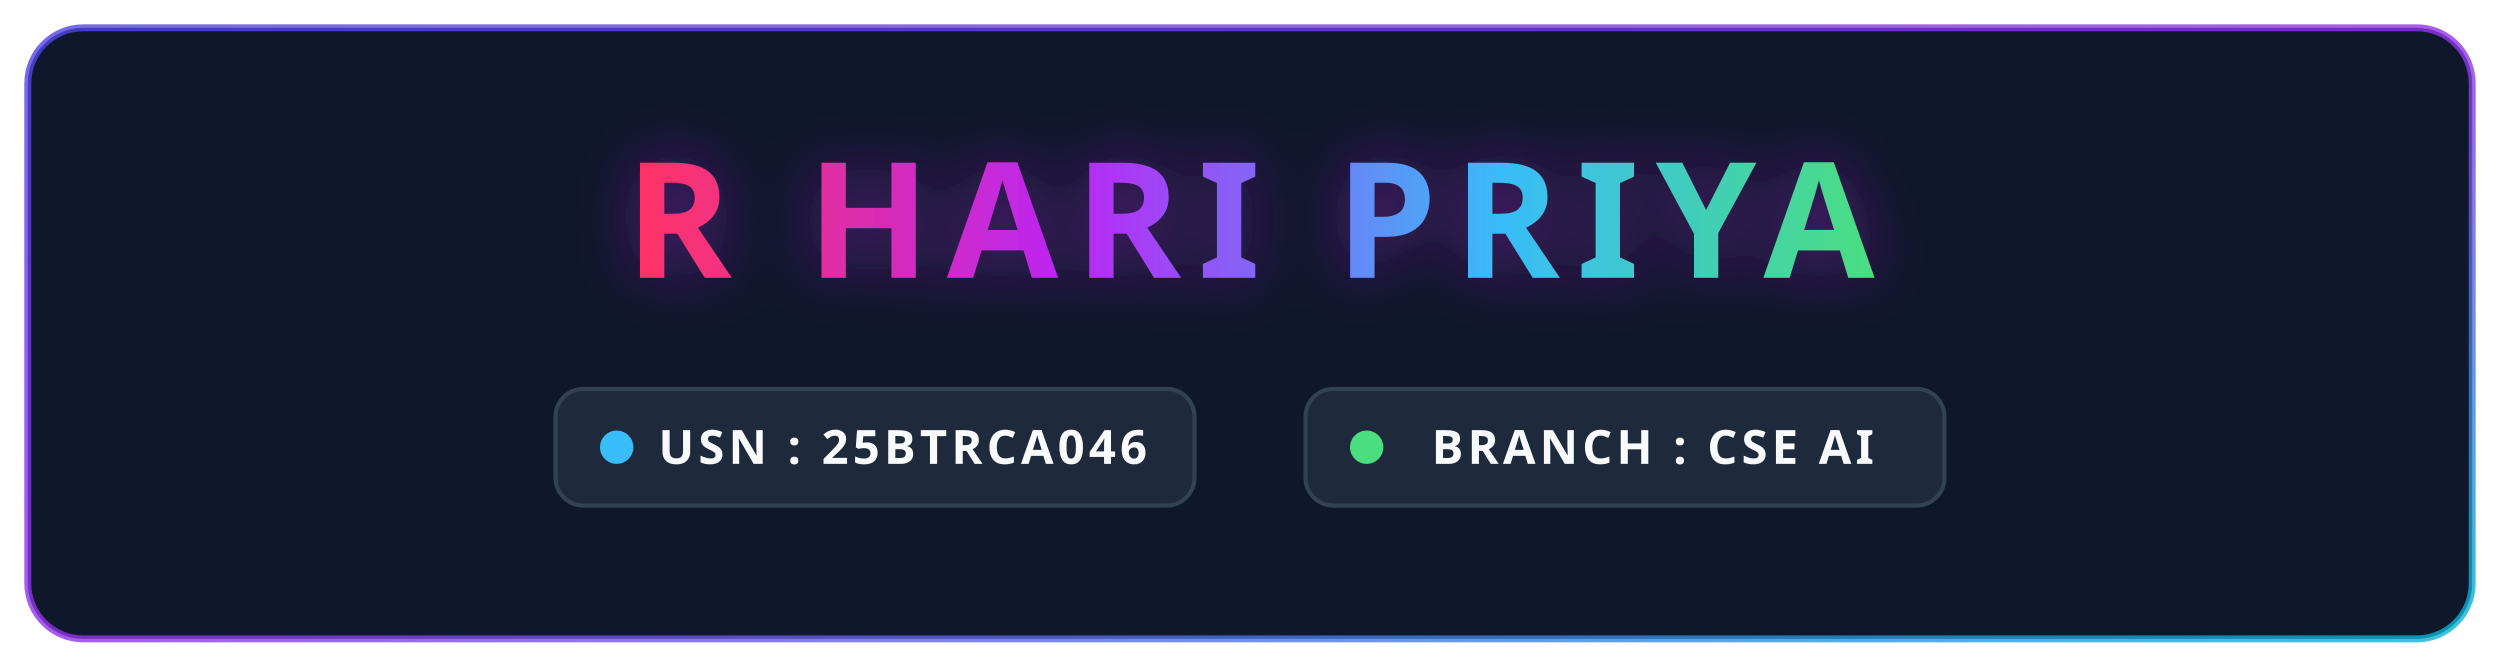
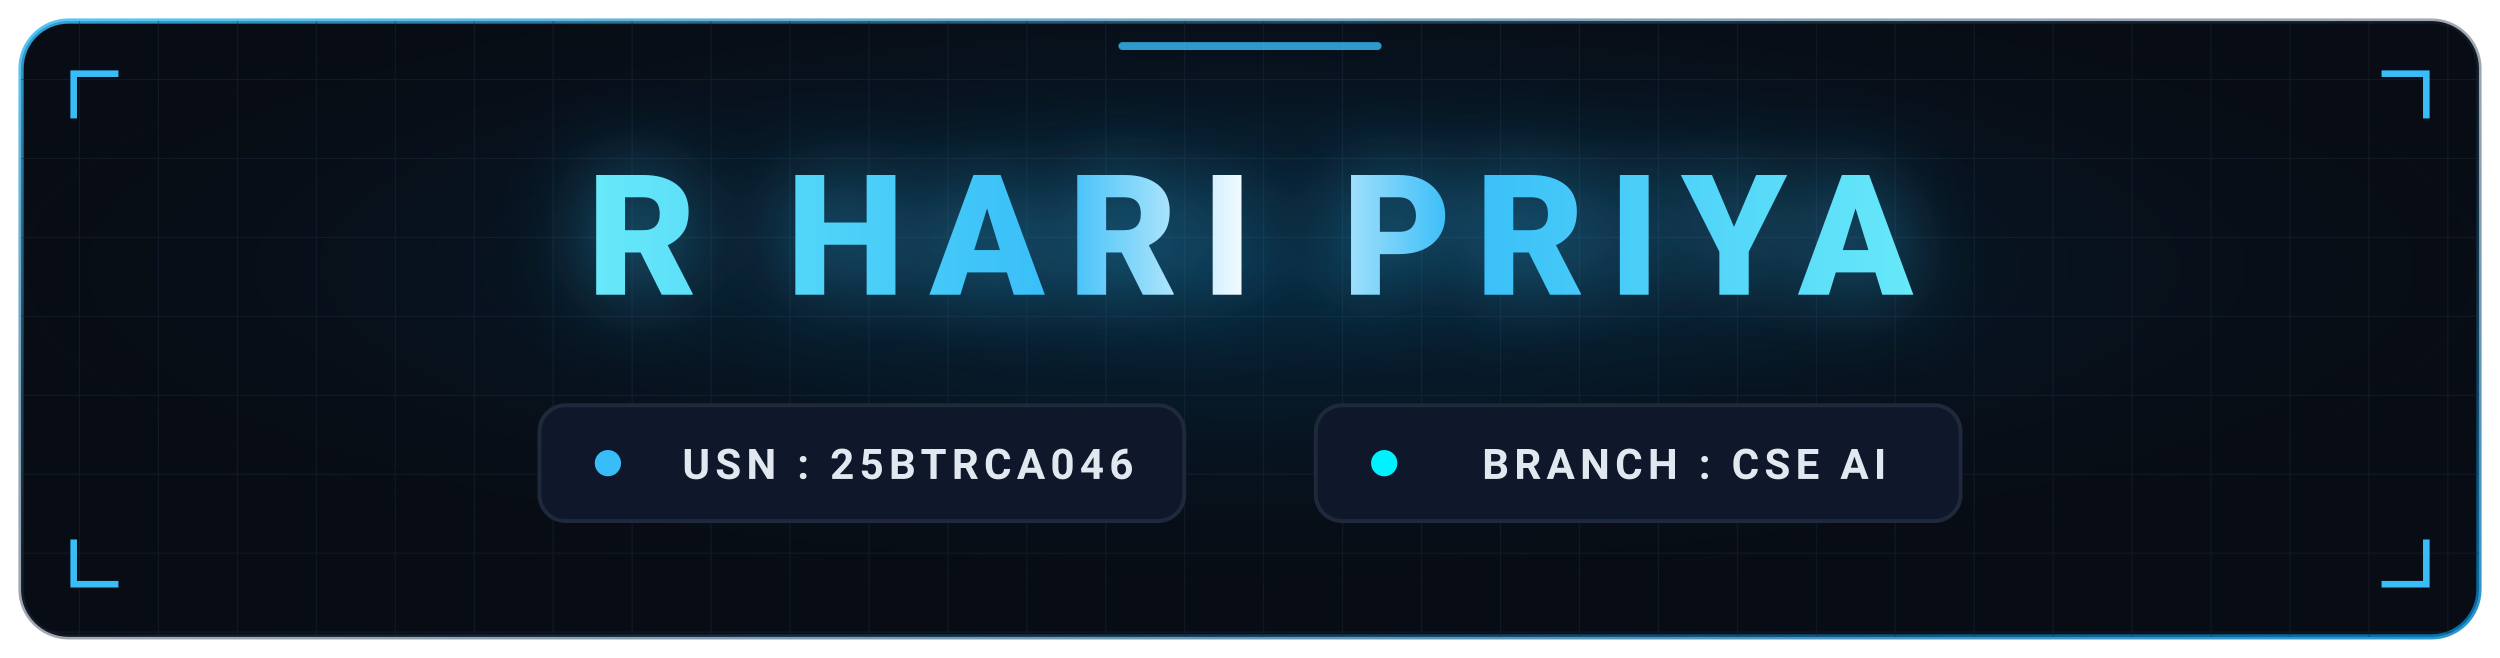
- <svg xmlns="http://www.w3.org/2000/svg" viewBox="0 0 900 240" width="100%" height="240">
+ <svg xmlns="http://www.w3.org/2000/svg" viewBox="0 0 950 250" width="100%" height="250">
  <defs>
-     <linearGradient id="animatedGrad" x1="0%" y1="0%" x2="100%" y2="0%">
-       <stop offset="0%" stop-color="#FF3366">
-         <animate attributeName="stop-color" values="#FF3366;#BA27F5;#38BDF8;#4ADE80;#FACC15;#FF3366" dur="7s" repeatCount="indefinite" />
+     <radialGradient id="centerGlow" cx="50%" cy="40%" r="60%">
+       <stop offset="0%" stop-color="#0284C7" stop-opacity="0.22" />
+       <stop offset="50%" stop-color="#0369A1" stop-opacity="0.08" />
+       <stop offset="100%" stop-color="#030712" stop-opacity="0" />
+     </radialGradient>
+     <linearGradient id="coolBorder" x1="0%" y1="0%" x2="100%" y2="100%">
+       <stop offset="0%" stop-color="#38BDF8" stop-opacity="0.85" />
+       <stop offset="50%" stop-color="#1E293B" stop-opacity="0.4" />
+       <stop offset="100%" stop-color="#0284C7" stop-opacity="0.85" />
+     </linearGradient>
+     <linearGradient id="laserShimmer" x1="0%" y1="0%" x2="100%" y2="0%">
+       <stop offset="0%" stop-color="#67E8F9" />
+       <stop offset="35%" stop-color="#38BDF8" />
+       <stop offset="50%" stop-color="#FFFFFF">
+         <animate attributeName="stop-color" values="#FFFFFF;#A5F3FC;#FFFFFF" dur="2.5s" repeatCount="indefinite" />
      </stop>
-       <stop offset="35%" stop-color="#BA27F5">
-         <animate attributeName="stop-color" values="#BA27F5;#38BDF8;#4ADE80;#FACC15;#FF3366;#BA27F5" dur="7s" repeatCount="indefinite" />
-       </stop>
-       <stop offset="70%" stop-color="#38BDF8">
-         <animate attributeName="stop-color" values="#38BDF8;#4ADE80;#FACC15;#FF3366;#BA27F5;#38BDF8" dur="7s" repeatCount="indefinite" />
-       </stop>
-       <stop offset="100%" stop-color="#4ADE80">
-         <animate attributeName="stop-color" values="#4ADE80;#FACC15;#FF3366;#BA27F5;#38BDF8;#4ADE80" dur="7s" repeatCount="indefinite" />
-       </stop>
+       <stop offset="65%" stop-color="#38BDF8" />
+       <stop offset="100%" stop-color="#67E8F9" />
+       <animate attributeName="x1" values="-100%;100%;-100%" dur="4s" repeatCount="indefinite" />
+       <animate attributeName="x2" values="0%;200%;0%" dur="4s" repeatCount="indefinite" />
    </linearGradient>
-     <linearGradient id="borderGrad" x1="0%" y1="0%" x2="100%" y2="100%">
-       <stop offset="0%" stop-color="#4F46E5" stop-opacity="0.8" />
-       <stop offset="50%" stop-color="#9333EA" stop-opacity="0.8" />
-       <stop offset="100%" stop-color="#06B6D4" stop-opacity="0.8" />
-     </linearGradient>
-     <filter id="glow" x="-20%" y="-20%" width="140%" height="140%">
-       <feGaussianBlur stdDeviation="6" result="blur" />
+     <filter id="cyberGlow" x="-20%" y="-20%" width="140%" height="140%">
+       <feGaussianBlur stdDeviation="8" result="glow" />
      <feMerge>
-         <feMergeNode in="blur" />
+         <feMergeNode in="glow" />
        <feMergeNode in="SourceGraphic" />
      </feMerge>
    </filter>
+     <pattern id="techGrid" width="30" height="30" patternUnits="userSpaceOnUse">
+       <path d="M 30 0 L 0 0 0 30" fill="none" stroke="#1E293B" stroke-width="0.75" stroke-opacity="0.45" />
+     </pattern>
  </defs>
  <style>
-     @keyframes pulse {
+     @keyframes subtleBreath {
      0%, 100% { transform: scale(1); }
-       50% { transform: scale(1.025); }
+       50% { transform: scale(1.015); }
    }
-     @keyframes shine {
-       0% { opacity: 0.7; }
-       50% { opacity: 1; }
-       100% { opacity: 0.7; }
+     .container {
+       fill: #080C14;
+       stroke: url(#coolBorder);
+       stroke-width: 2;
+       rx: 18px;
    }
-     .card-bg {
+     .name-title {
+       font-family: -apple-system, BlinkMacSystemFont, 'Segoe UI', Roboto, 'Inter', Montserrat, sans-serif;
+       font-weight: 900;
+       font-size: 64px;
+       letter-spacing: 9px;
+       fill: url(#laserShimmer);
+       text-anchor: middle;
+       transform-origin: 475px 105px;
+       animation: subtleBreath 4s ease-in-out infinite;
+       filter: drop-shadow(0 0 16px rgba(56, 189, 248, 0.55));
+     }
+     .badge-card {
      fill: #0F172A;
-       stroke: url(#borderGrad);
-       stroke-width: 2.5;
-       rx: 20px;
-     }
-     .main-name {
-       font-family: 'Segoe UI', system-ui, -apple-system, sans-serif;
-       font-weight: 900;
-       font-size: 58px;
-       letter-spacing: 6px;
-       fill: url(#animatedGrad);
-       text-anchor: middle;
-       transform-origin: 450px 95px;
-       animation: pulse 4s ease-in-out infinite, shine 3s ease-in-out infinite;
-       filter: drop-shadow(0 0 12px rgba(186, 39, 245, 0.45));
-     }
-     .sub-badge-text {
-       font-family: 'Segoe UI', system-ui, -apple-system, sans-serif;
-       font-weight: 700;
-       font-size: 17px;
-       letter-spacing: 1.5px;
-       fill: #F8FAFC;
-       text-anchor: middle;
-     }
-     .badge-rect {
-       fill: #1E293B;
-       stroke: #334155;
+       stroke: #1E293B;
      stroke-width: 1.5;
      rx: 10px;
    }
+     .badge-label {
+       font-family: -apple-system, BlinkMacSystemFont, 'Segoe UI', Roboto, 'Inter', monospace;
+       font-weight: 700;
+       font-size: 16px;
+       letter-spacing: 2px;
+       fill: #E2E8F0;
+       text-anchor: middle;
+     }
+     .corner-bracket {
+       stroke: #38BDF8;
+       stroke-width: 2.5;
+       fill: none;
+     }
  </style>
-   <rect x="10" y="10" width="880" height="220" class="card-bg" />
-   <text x="450" y="100" class="main-name">R HARI PRIYA</text>
-   <g transform="translate(0, 125)">
-     <g transform="translate(200, 15)">
-       <rect x="0" y="0" width="230" height="42" class="badge-rect" />
-       <circle cx="22" cy="21" r="6" fill="#38BDF8">
-         <animate attributeName="r" values="5;7;5" dur="2s" repeatCount="indefinite" />
+   <rect x="8" y="8" width="934" height="234" class="container" />
+   <rect x="8" y="8" width="934" height="234" fill="url(#techGrid)" rx="18" />
+   <rect x="8" y="8" width="934" height="234" fill="url(#centerGlow)" rx="18" />
+   <path d="M 28 45 L 28 28 L 45 28" class="corner-bracket" />
+   <path d="M 922 45 L 922 28 L 905 28" class="corner-bracket" />
+   <path d="M 28 205 L 28 222 L 45 222" class="corner-bracket" />
+   <path d="M 922 205 L 922 222 L 905 222" class="corner-bracket" />
+   <rect x="425" y="16" width="100" height="3" rx="1.5" fill="#38BDF8" opacity="0.8">
+     <animate attributeName="opacity" values="0.4;1;0.4" dur="2s" repeatCount="indefinite" />
+   </rect>
+   <text x="475" y="112" class="name-title">R HARI PRIYA</text>
+   <g transform="translate(0, 142)">
+     <g transform="translate(205, 12)">
+       <rect x="0" y="0" width="245" height="44" class="badge-card" />
+       <circle cx="26" cy="22" r="5" fill="#38BDF8">
+         <animate attributeName="r" values="4;6.5;4" dur="2s" repeatCount="indefinite" />
+         <animate attributeName="opacity" values="0.6;1;0.6" dur="2s" repeatCount="indefinite" />
      </circle>
-       <text x="125" y="27" class="sub-badge-text">USN : 25BTRCA046</text>
+       <text x="140" y="28" class="badge-label">USN : 25BTRCA046</text>
    </g>
-     <g transform="translate(470, 15)">
-       <rect x="0" y="0" width="230" height="42" class="badge-rect" />
-       <circle cx="22" cy="21" r="6" fill="#4ADE80">
-         <animate attributeName="r" values="5;7;5" dur="2s" repeatCount="indefinite" />
+     <g transform="translate(500, 12)">
+       <rect x="0" y="0" width="245" height="44" class="badge-card" />
+       <circle cx="26" cy="22" r="5" fill="#00F2FE">
+         <animate attributeName="r" values="4;6.5;4" dur="2s" repeatCount="indefinite" />
+         <animate attributeName="opacity" values="0.6;1;0.6" dur="2s" repeatCount="indefinite" />
      </circle>
-       <text x="125" y="27" class="sub-badge-text">BRANCH : CSE AI</text>
+       <text x="140" y="28" class="badge-label">BRANCH : CSE AI</text>
    </g>
  </g>
</svg>
